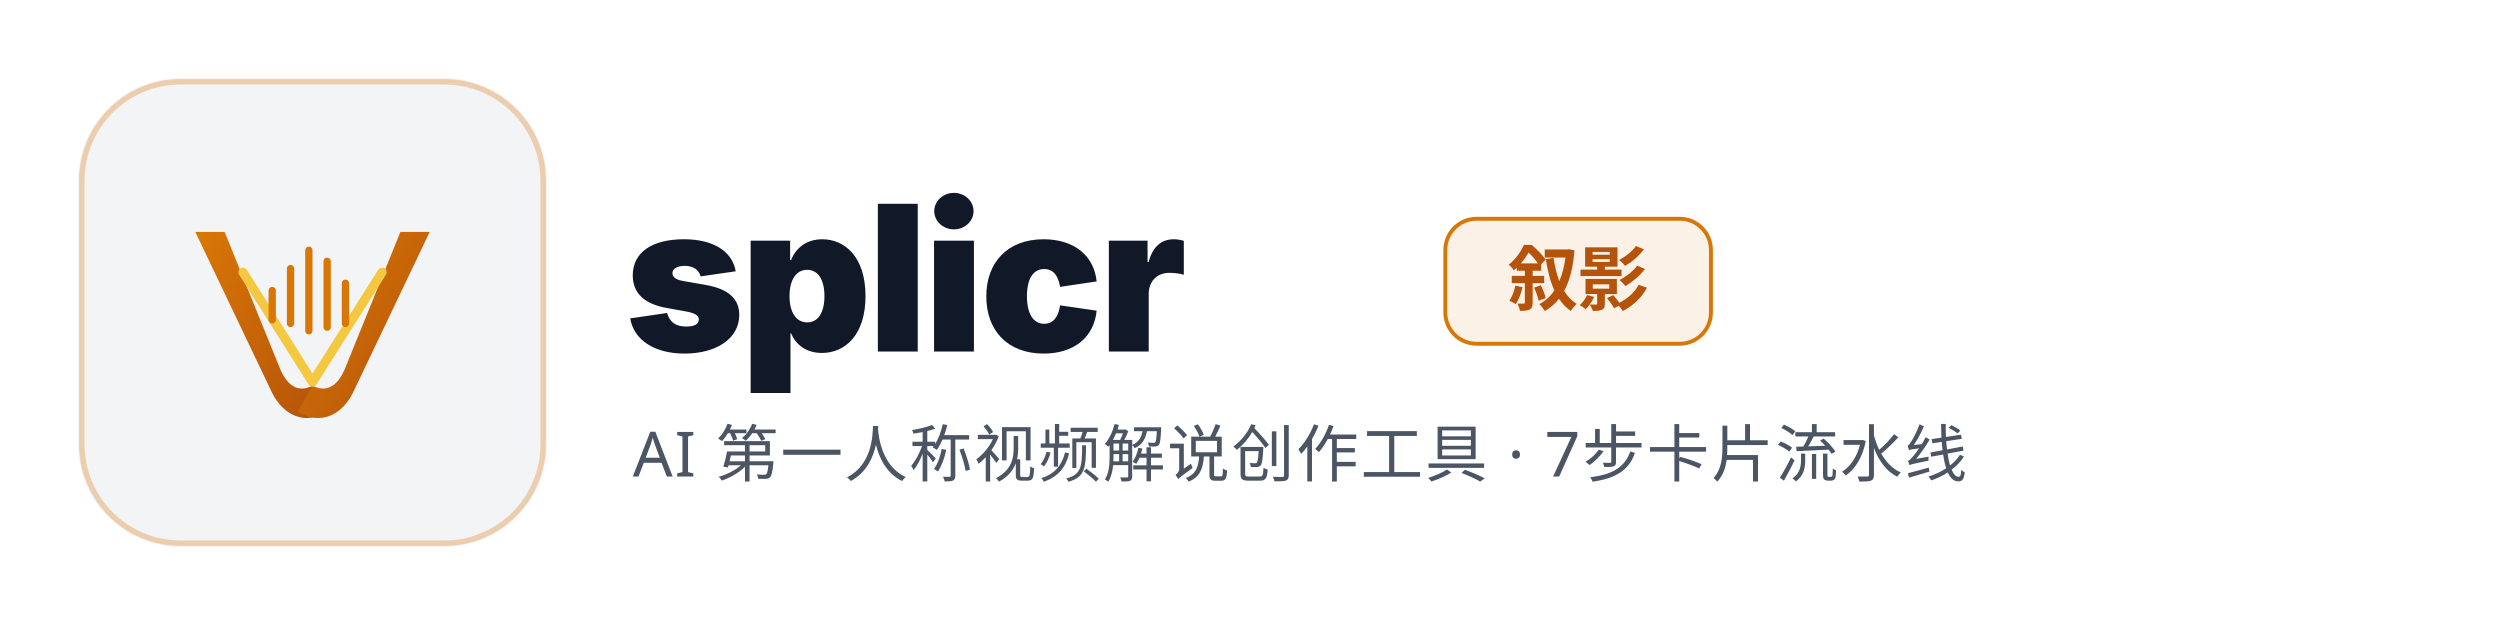
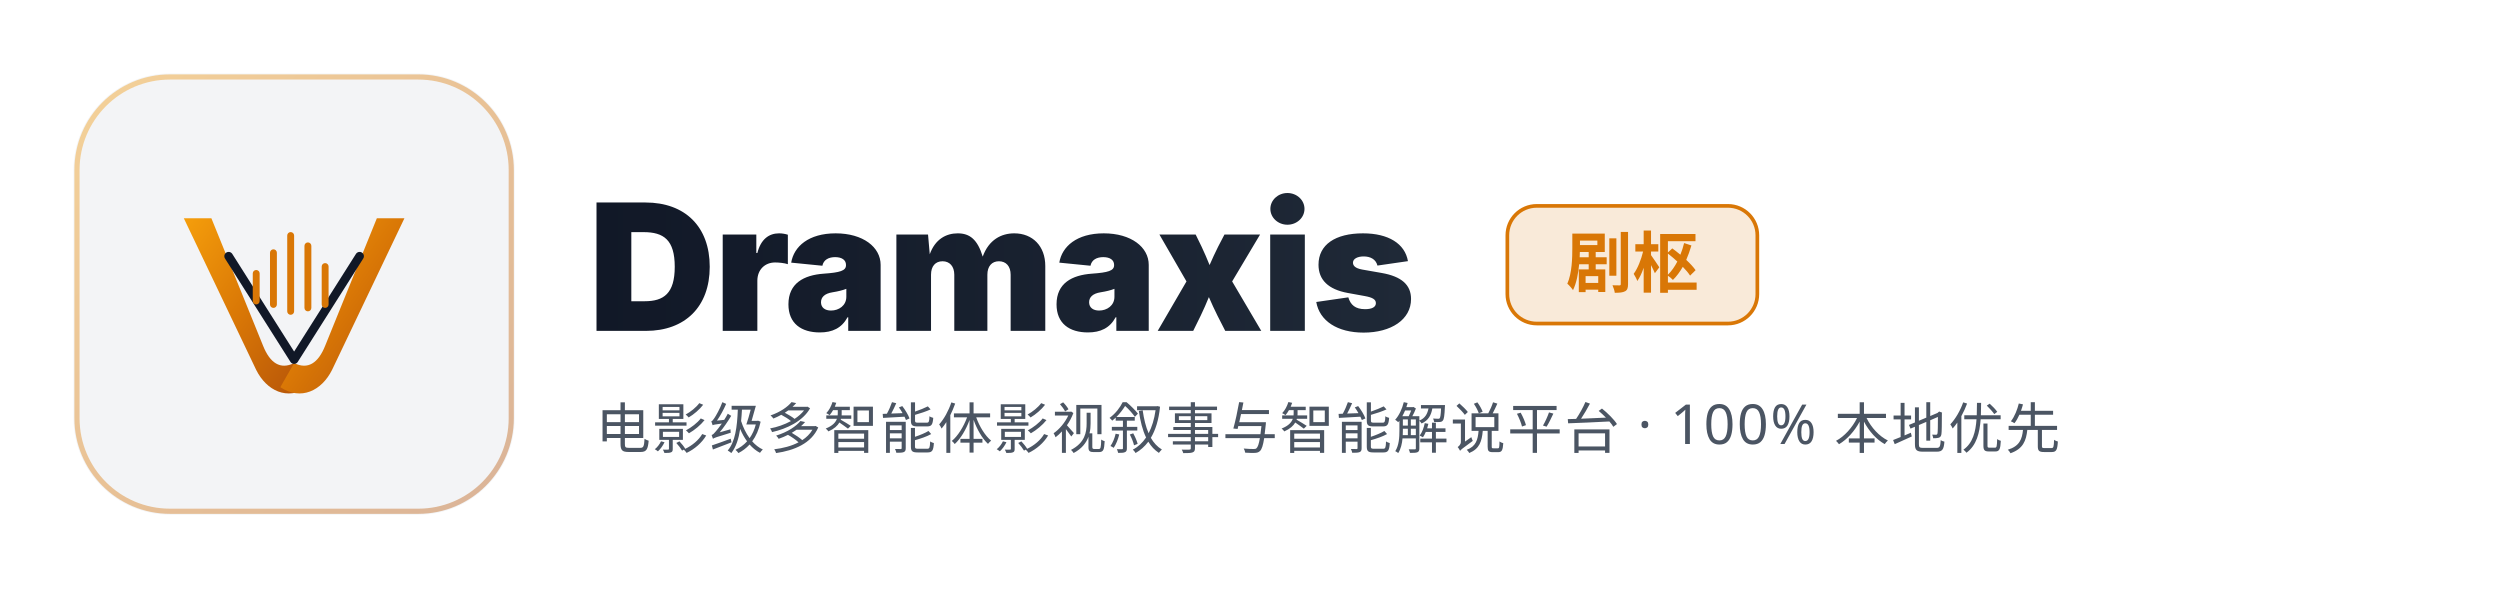
- <svg xmlns="http://www.w3.org/2000/svg" viewBox="0 0 640 160" role="img" aria-label="splicr horizontal logo light">
+ <svg xmlns="http://www.w3.org/2000/svg" viewBox="0 0 680 160" role="img" aria-label="Dramaxis horizontal logo light">
  <defs>
-     <linearGradient id="hzGoldLight" x1="0%" y1="0%" x2="100%" y2="100%">
-       <stop offset="0%" stop-color="#D97706" />
+     <linearGradient id="hzGold" x1="0%" y1="0%" x2="100%" y2="100%">
+       <stop offset="0%" stop-color="#F59E0B" />
+       <stop offset="50%" stop-color="#D97706" />
      <stop offset="100%" stop-color="#B45309" />
+     </linearGradient>
+     <linearGradient id="hzTextDark" x1="0%" y1="0%" x2="100%" y2="0%">
+       <stop offset="0%" stop-color="#111827" />
+       <stop offset="100%" stop-color="#1F2937" />
    </linearGradient>
  </defs>
  <g transform="translate(20, 20) scale(0.46875)">
    <rect width="256" height="256" rx="56" ry="56" fill="#F3F4F6" />
-     <rect x="2" y="2" width="252" height="252" rx="54" ry="54" fill="none" stroke="#D97706" stroke-width="3" opacity="0.3" />
+     <rect x="2" y="2" width="252" height="252" rx="54" ry="54" fill="none" stroke="url(#hzGold)" stroke-width="3" opacity="0.4" />
    <g transform="translate(128 126)">
-       <path d="M -64 -42 L -22 46 C -16 58 -4 64 8 56 L 0 42 C -8 46 -14 42 -18 32 L -48 -42 Z" fill="url(#hzGoldLight)" />
-       <path d="M 64 -42 L 22 46 C 16 58 4 64 -8 56 L 0 42 C 8 46 14 42 18 32 L 48 -42 Z" fill="url(#hzGoldLight)" />
-       <path d="M -38 -20 L 0 40 L 38 -20" fill="none" stroke="#F5C842" stroke-width="5" stroke-linecap="round" stroke-linejoin="round" />
+       <path d="M -64 -42 L -22 46 C -16 58 -4 64 8 56 L 0 42 C -8 46 -14 42 -18 32 L -48 -42 Z" fill="url(#hzGold)" />
+       <path d="M 64 -42 L 22 46 C 16 58 4 64 -8 56 L 0 42 C 8 46 14 42 18 32 L 48 -42 Z" fill="url(#hzGold)" />
+       <path d="M -38 -20 L 0 40 L 38 -20" fill="none" stroke="#111827" stroke-width="5" stroke-linecap="round" stroke-linejoin="round" />
      <g fill="#D97706">
        <rect x="-24" y="-12" width="4" height="20" rx="2" />
        <rect x="-14" y="-24" width="4" height="34" rx="2" />
        <rect x="-4" y="-34" width="4" height="48" rx="2" />
        <rect x="6" y="-28" width="4" height="40" rx="2" />
        <rect x="16" y="-16" width="4" height="26" rx="2" />
      </g>
    </g>
  </g>
  <g transform="translate(160, 42)">
-     <text x="0" y="48" font-family="Inter, -apple-system, sans-serif" font-size="52" font-weight="900" letter-spacing="-1" fill="#111827">splicr</text>
-     <rect x="210" y="14" width="68" height="32" rx="8" fill="#D97706" fill-opacity="0.1" stroke="#D97706" stroke-width="1" />
-     <text x="244" y="36" font-family="'PingFang SC', sans-serif" font-size="18" font-weight="700" fill="#B45309" text-anchor="middle">叙影</text>
-     <text x="2" y="80" font-family="'PingFang SC', sans-serif" font-size="16" font-weight="500" fill="#4B5563" letter-spacing="0.5">AI 第一人称视频解说创作工具 · 7步卡片流水线</text>
+     <text x="0" y="48" font-family="Inter, -apple-system, BlinkMacSystemFont, 'Segoe UI', Roboto, sans-serif" font-size="48" font-weight="900" letter-spacing="-0.5" fill="url(#hzTextDark)">Dramaxis</text>
+     <rect x="250" y="14" width="68" height="32" rx="8" fill="#D97706" fill-opacity="0.15" stroke="#D97706" stroke-width="1" />
+     <text x="284" y="36" font-family="'PingFang SC', 'Microsoft YaHei', sans-serif" font-size="18" font-weight="700" fill="#D97706" text-anchor="middle">剧枢</text>
+     <text x="2" y="80" font-family="'PingFang SC', 'Microsoft YaHei', sans-serif" font-size="15" font-weight="500" fill="#4B5563" letter-spacing="0.5">电影级多智能体影视叙事与智能解说平台 · 100% 本地优先</text>
  </g>
</svg>
